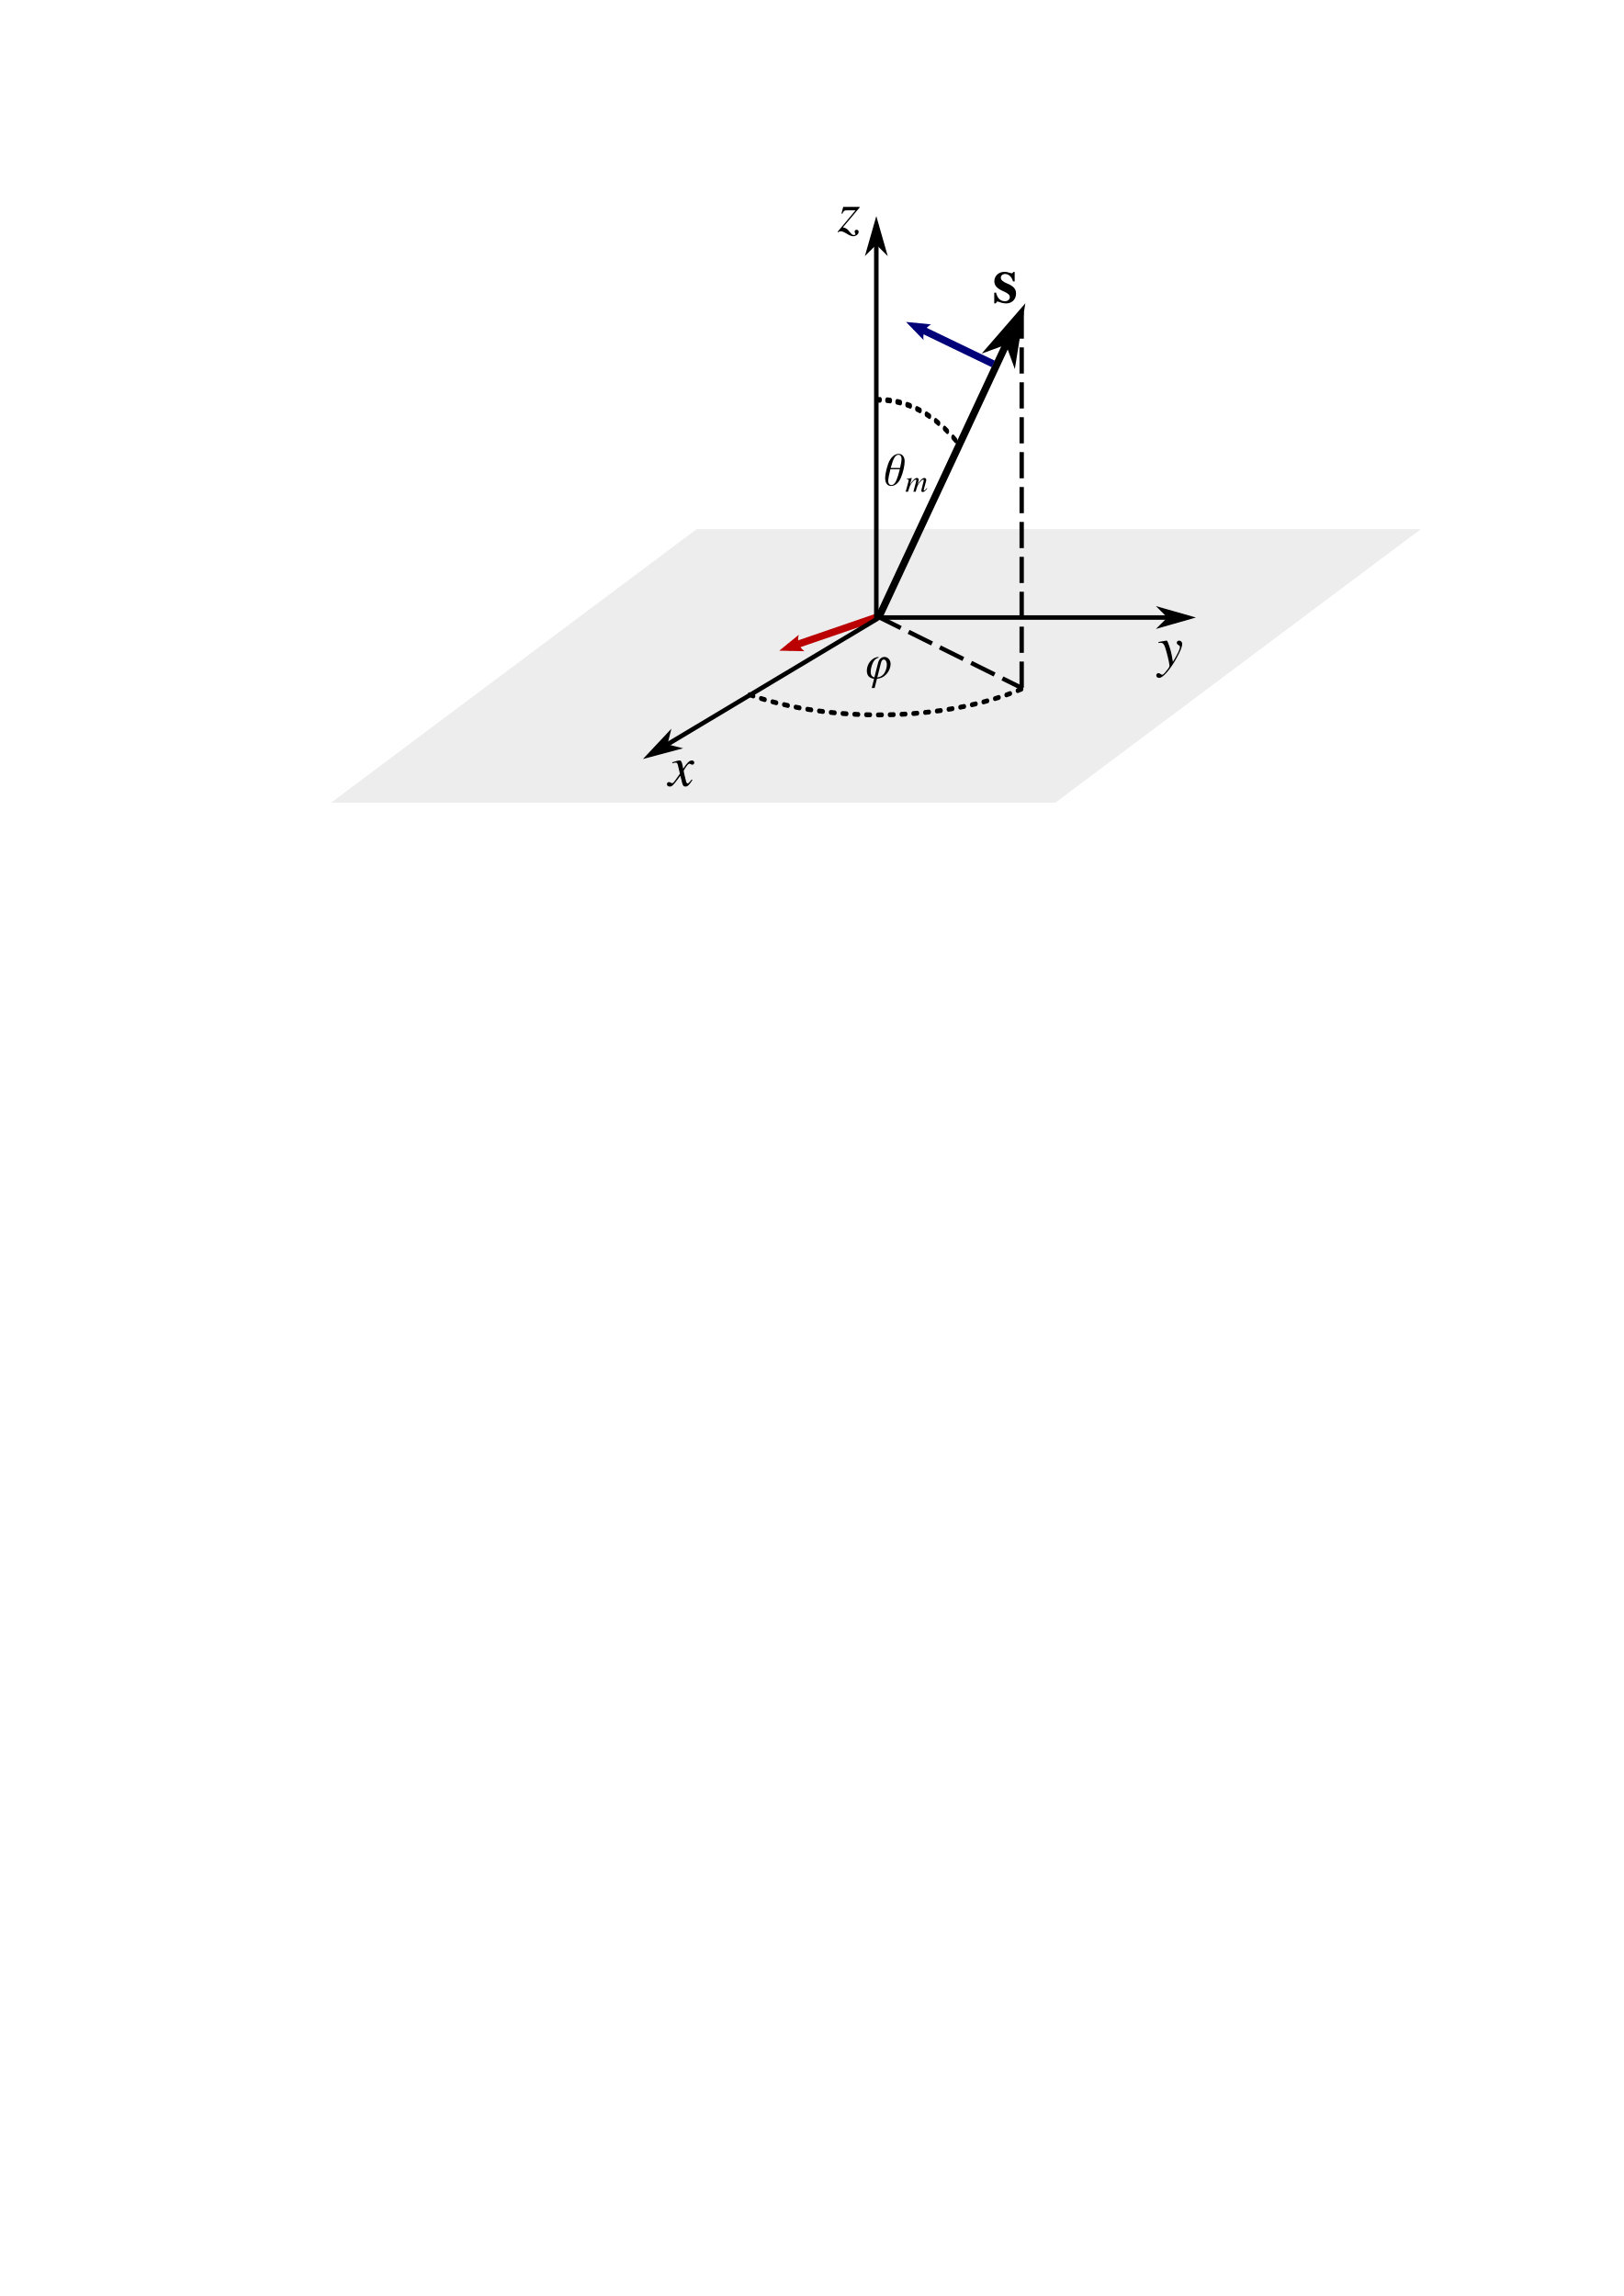
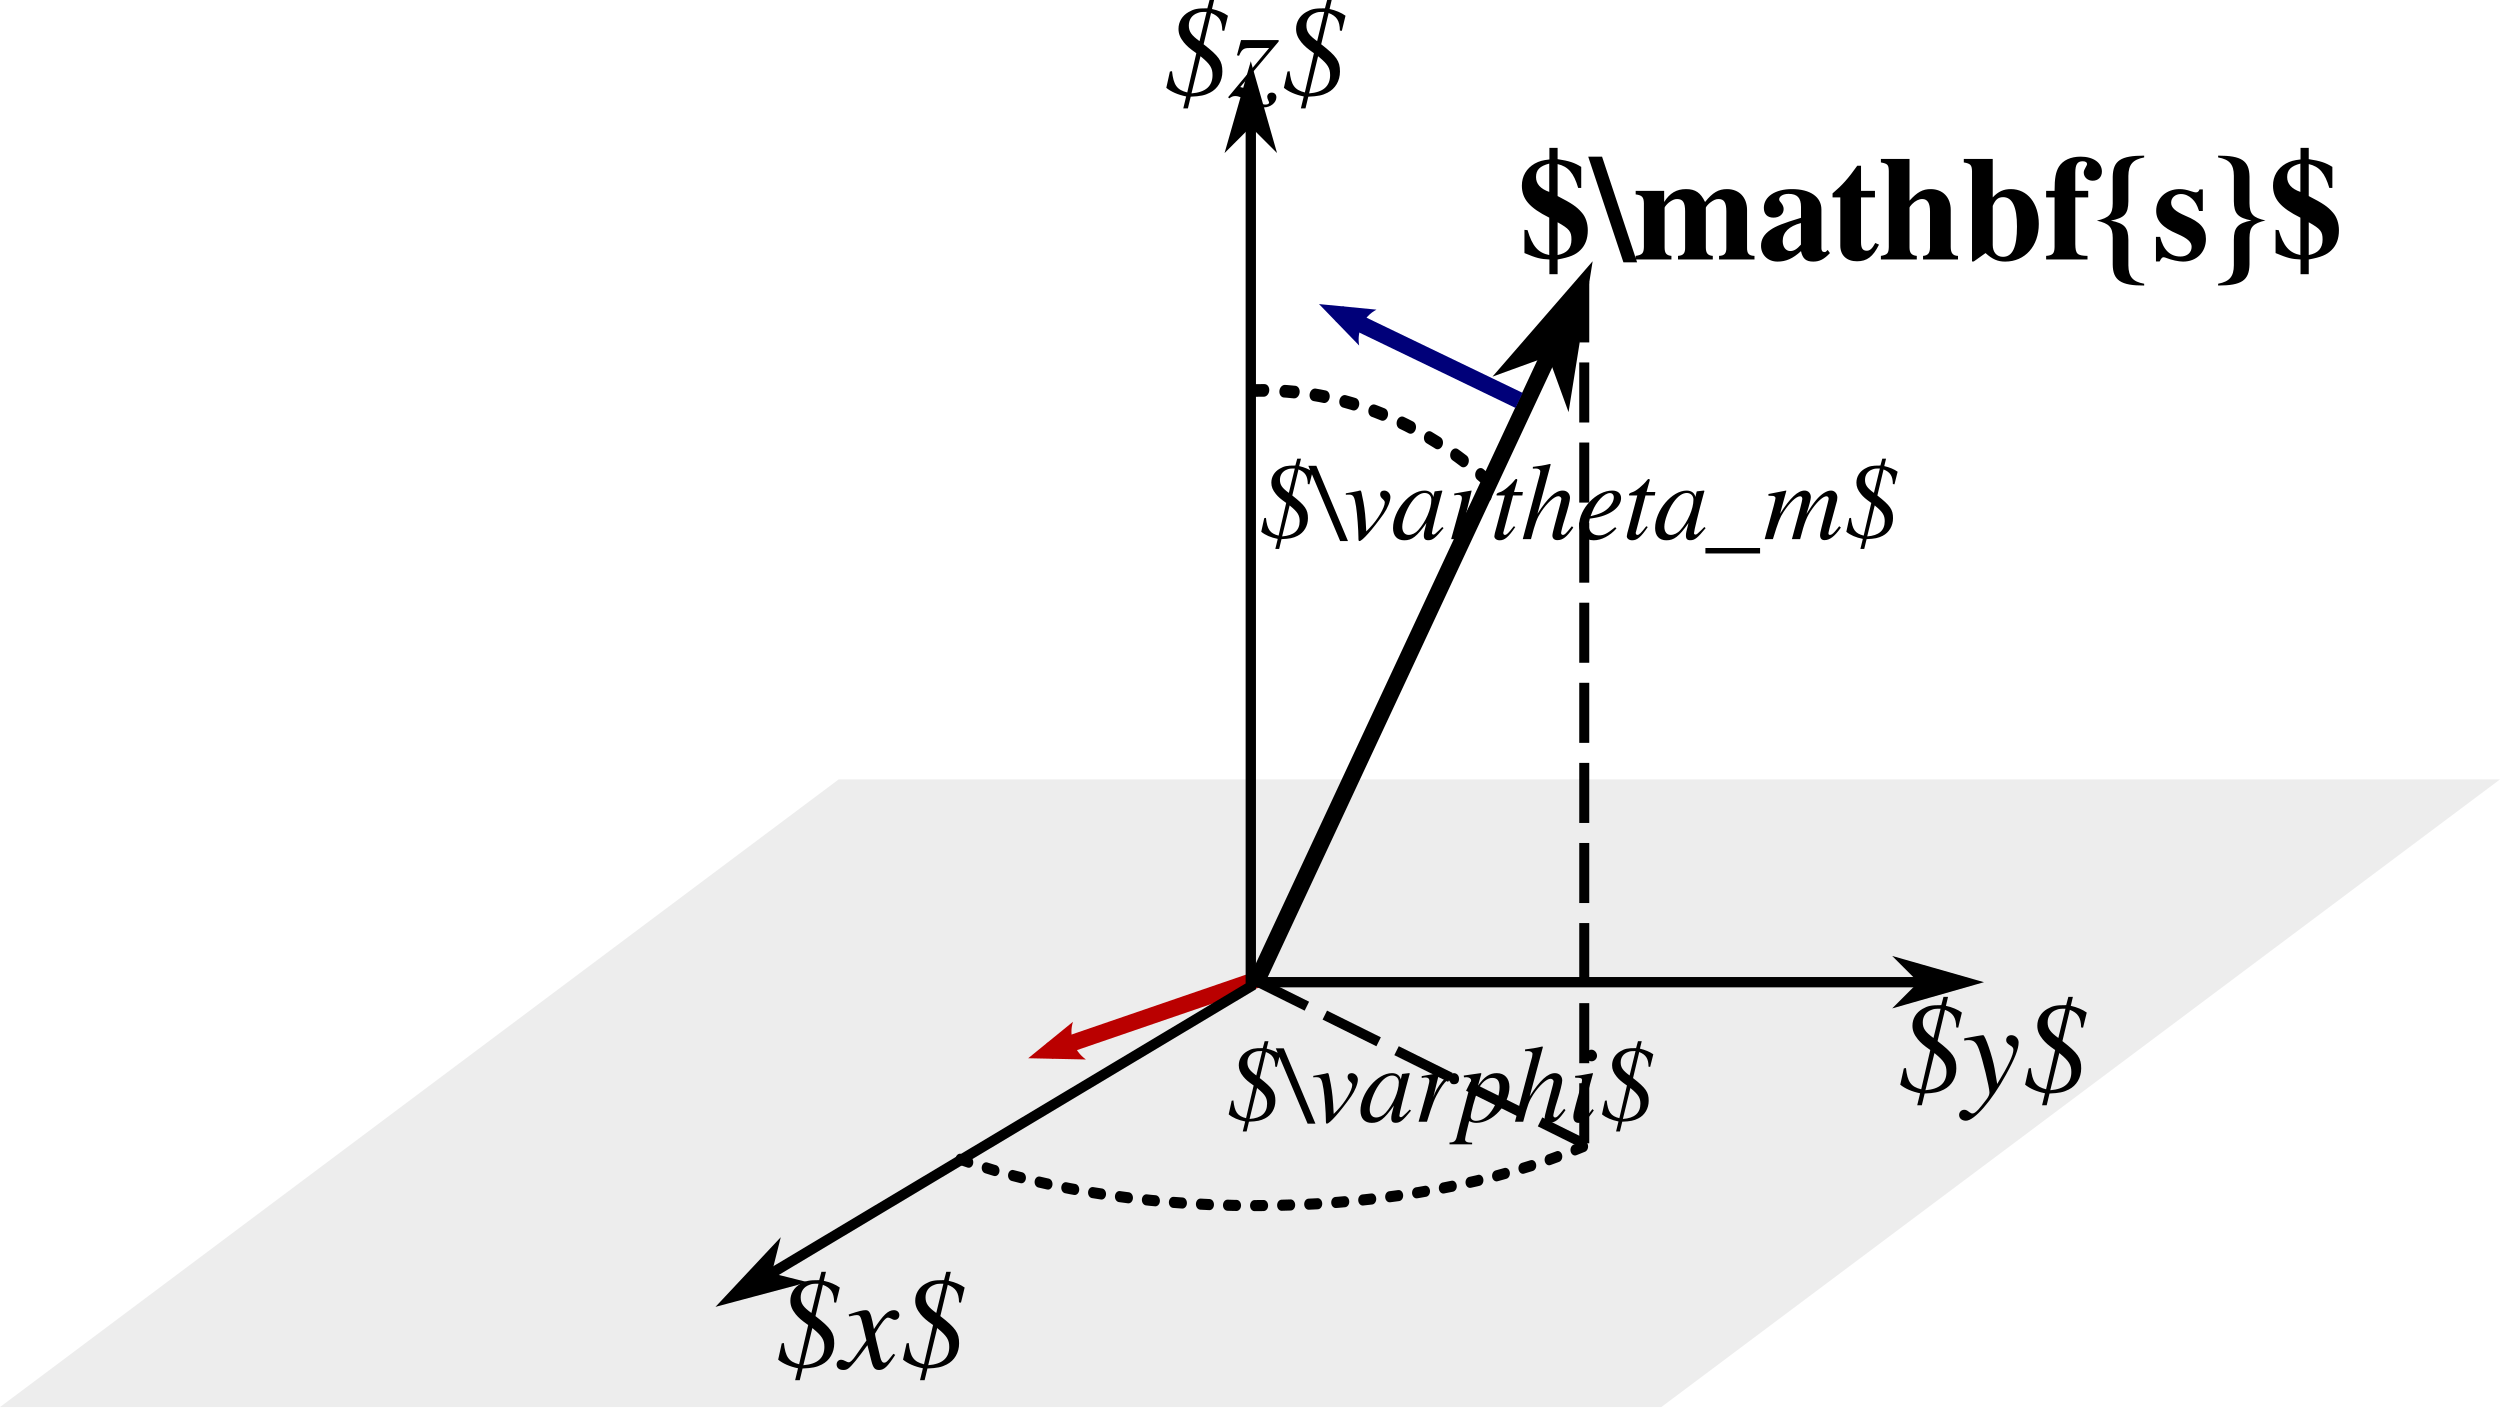
- <svg xmlns="http://www.w3.org/2000/svg" xmlns:xlink="http://www.w3.org/1999/xlink" width="744.094" height="1052.362" id="svg2" version="1.1">
+ <svg xmlns="http://www.w3.org/2000/svg" xmlns:xlink="http://www.w3.org/1999/xlink" width="499.452" height="281.1" id="svg2" version="1.1">
  <defs id="defs4">
-     <marker style="overflow:visible;" id="Arrow2Send" refX="0.0" refY="0.0" orient="auto">
-       <path transform="scale(0.3) rotate(180) translate(-2.3,0)" d="M 8.719,4.034 L -2.207,0.016 L 8.719,-4.002 C 6.973,-1.63 6.983,1.616 8.719,4.034 z " style="fill-rule:evenodd;stroke-width:0.625;stroke-linejoin:round;" id="path3794" />
+     <marker style="overflow:visible" id="Arrow2Send" refX="0" refY="0" orient="auto">
+       <path transform="matrix(-0.3,0,0,-0.3,0.69,0)" d="M 8.719,4.034 -2.207,0.016 8.719,-4.002 c -1.745,2.372 -1.735,5.617 -6e-7,8.035 z" style="fill-rule:evenodd;stroke-width:0.625;stroke-linejoin:round" id="path3794" />
    </marker>
    <linearGradient id="linearGradient4585">
      <stop style="stop-color:#cccccc;stop-opacity:1;" offset="0" id="stop4587" />
      <stop id="stop4589" offset="0.664" style="stop-color:#cccccc;stop-opacity:0.498;" />
      <stop style="stop-color:#cccccc;stop-opacity:0;" offset="1" id="stop4591" />
    </linearGradient>
    <linearGradient id="linearGradient4573">
      <stop style="stop-color:#cccccc;stop-opacity:0.498;" offset="0" id="stop4583" />
      <stop id="stop4577" offset="1" style="stop-color:#cccccc;stop-opacity:0;" />
    </linearGradient>
-     <marker style="overflow:visible;" id="Arrow1Mend" refX="0.0" refY="0.0" orient="auto">
-       <path transform="scale(0.4) rotate(180) translate(10,0)" style="fill-rule:evenodd;stroke:#000000;stroke-width:1.0pt;" d="M 0.0,0.0 L 5.0,-5.0 L -12.5,0.0 L 5.0,5.0 L 0.0,0.0 z " id="path3770" />
+     <marker style="overflow:visible" id="Arrow1Mend" refX="0" refY="0" orient="auto">
+       <path transform="matrix(-0.4,0,0,-0.4,-4,0)" style="fill-rule:evenodd;stroke:#000000;stroke-width:1pt" d="M 0,0 5,-5 -12.5,0 5,5 0,0 Z" id="path3770" />
    </marker>
-     <marker style="overflow:visible" id="Arrow1Mstart" refX="0.0" refY="0.0" orient="auto">
-       <path transform="scale(0.4) translate(10,0)" style="fill-rule:evenodd;stroke:#000000;stroke-width:1.0pt" d="M 0.0,0.0 L 5.0,-5.0 L -12.5,0.0 L 5.0,5.0 L 0.0,0.0 z " id="path3767" />
+     <marker style="overflow:visible" id="Arrow1Mstart" refX="0" refY="0" orient="auto">
+       <path transform="matrix(0.4,0,0,0.4,4,0)" style="fill-rule:evenodd;stroke:#000000;stroke-width:1pt" d="M 0,0 5,-5 -12.5,0 5,5 0,0 Z" id="path3767" />
    </marker>
-     <marker style="overflow:visible;" id="Arrow2SendJ" refX="0.0" refY="0.0" orient="auto">
-       <path transform="scale(0.3) rotate(180) translate(-2.3,0)" d="M 8.719,4.034 L -2.207,0.016 L 8.719,-4.002 C 6.973,-1.63 6.983,1.616 8.719,4.034 z " style="stroke-linejoin:round;stroke:#800000;stroke-width:0.625;fill:#800000;fill-rule:evenodd" id="path3145" />
+     <marker style="overflow:visible" id="Arrow2SendJ" refX="0" refY="0" orient="auto">
+       <path transform="matrix(-0.3,0,0,-0.3,0.69,0)" d="M 8.719,4.034 -2.207,0.016 8.719,-4.002 c -1.745,2.372 -1.735,5.617 -6e-7,8.035 z" style="fill:#800000;fill-rule:evenodd;stroke:#800000;stroke-width:0.625;stroke-linejoin:round" id="path3145" />
    </marker>
    <linearGradient xlink:href="#linearGradient4573" id="linearGradient3275" gradientUnits="userSpaceOnUse" x1="325.017" y1="363.186" x2="325.017" y2="379.096" gradientTransform="matrix(3.303056,0,0,3.303056,-681.3398,-937.4149)" />
  </defs>
-   <g id="layer1">
+   <g id="layer1" transform="translate(-151.7025,-86.81512)">
    <rect style="fill:#ededed;fill-opacity:1;stroke:none" id="rect4143" width="331.903" height="209.275" x="643.312" y="404.762" transform="matrix(1,0,-0.8006186,0.5991744,0,0)" />
    <g id="g5520" style="fill:#ba0000;fill-opacity:1;stroke:none" transform="matrix(0.8781197,0.478441,-0.478441,0.8781197,184.2954,-158.3922)">
      <g id="g5536">
-         <path id="path4942" d="M 402.688,280.344 372,313.875 l 2.438,2.219 30.688,-33.531 -2.438,-2.219 z" style="font-size:medium;font-style:normal;font-variant:normal;font-weight:normal;font-stretch:normal;text-indent:0;text-align:start;text-decoration:none;line-height:normal;letter-spacing:normal;word-spacing:normal;text-transform:none;direction:ltr;block-progression:tb;writing-mode:lr-tb;text-anchor:start;baseline-shift:baseline;color:#000000;fill:#ba0000;fill-opacity:1;stroke:none;stroke-width:3.303;marker:none;visibility:visible;display:inline;overflow:visible;enable-background:accumulate;font-family:Sans;-inkscape-font-specification:Sans" />
+         <path id="path4942" d="M 402.688,280.344 372,313.875 l 2.438,2.219 30.688,-33.531 -2.438,-2.219 z" style="color:#000000;font-style:normal;font-variant:normal;font-weight:normal;font-stretch:normal;font-size:medium;line-height:normal;font-family:Sans;-inkscape-font-specification:Sans;text-indent:0;text-align:start;text-decoration:none;text-decoration-line:none;letter-spacing:normal;word-spacing:normal;text-transform:none;direction:ltr;block-progression:tb;writing-mode:lr-tb;baseline-shift:baseline;text-anchor:start;display:inline;overflow:visible;visibility:visible;fill:#ba0000;fill-opacity:1;stroke:none;stroke-width:3.303;marker:none;enable-background:accumulate" />
        <path d="m 380.47,312.986 -10.245,5.301 4.37,-10.676 c 0.567,2.863 2.946,5.026 5.875,5.374 z" style="fill:#ba0000;fill-opacity:1;fill-rule:evenodd;stroke:none" id="path5526" />
      </g>
    </g>
-     <path id="path2985" d="m 401.588,103.116 0,180.76 -103.459,61.935" style="fill:none;stroke:#000000;stroke-width:2.064;stroke-linecap:butt;stroke-linejoin:miter;stroke-miterlimit:4;stroke-opacity:1;stroke-dasharray:none;marker-start:url(#Arrow1Mstart);marker-end:url(#Arrow1Mend)" />
-     <path id="path2987" d="m 401.577,283.037 142.422,0" style="fill:url(#linearGradient3275);fill-opacity:1;stroke:#000000;stroke-width:2.064;stroke-linecap:butt;stroke-linejoin:miter;stroke-miterlimit:4;stroke-opacity:1;stroke-dasharray:none;marker-end:url(#Arrow1Mend)" />
+     <path id="path2985" d="m 401.588,103.116 0,180.76 -103.459,61.935" style="fill:none;stroke:#000000;stroke-width:2.064;stroke-linecap:butt;stroke-linejoin:miter;stroke-miterlimit:4;stroke-dasharray:none;stroke-opacity:1;marker-start:url(#Arrow1Mstart);marker-end:url(#Arrow1Mend)" />
+     <path id="path2987" d="m 401.577,283.037 142.422,0" style="fill:url(#linearGradient3275);fill-opacity:1;stroke:#000000;stroke-width:2.064;stroke-linecap:butt;stroke-linejoin:miter;stroke-miterlimit:4;stroke-dasharray:none;stroke-opacity:1;marker-end:url(#Arrow1Mend)" />
    <path id="path4595" d="M 403.052,282.227 467.129,144.906" style="fill:none;stroke:#000000;stroke-width:3.303px;stroke-linecap:butt;stroke-linejoin:miter;stroke-opacity:1;marker-end:url(#Arrow1Mend)" />
-     <path transform="matrix(4.30661,0,0,5.298712,-1009.213,-1673.697)" d="m 343.027,375.479 a 22.8,8.715 0 0 1 -29.041,0.45" id="path4858" style="fill:none;stroke:#000000;stroke-width:0.419;stroke-miterlimit:4;stroke-opacity:1;stroke-dasharray:0.419,0.837;stroke-dashoffset:0;stroke-linecap:round" />
+     <path transform="matrix(4.30661,0,0,5.298712,-1009.213,-1673.697)" d="m 343.027,375.479 a 22.8,8.715 0 0 1 -29.041,0.45" id="path4858" style="fill:none;stroke:#000000;stroke-width:0.419;stroke-linecap:round;stroke-miterlimit:4;stroke-dasharray:0.419, 0.837;stroke-dashoffset:0;stroke-opacity:1" />
    <g id="g5528" style="fill:#000079;fill-opacity:1;stroke:none">
-       <path style="font-size:medium;font-style:normal;font-variant:normal;font-weight:normal;font-stretch:normal;text-indent:0;text-align:start;text-decoration:none;line-height:normal;letter-spacing:normal;word-spacing:normal;text-transform:none;direction:ltr;block-progression:tb;writing-mode:lr-tb;text-anchor:start;baseline-shift:baseline;color:#000000;fill:#000079;fill-opacity:1;fill-rule:nonzero;stroke:none;stroke-width:3.303;marker:none;visibility:visible;display:inline;overflow:visible;enable-background:accumulate;font-family:Sans;-inkscape-font-specification:Sans" d="m 419.969,148 -1.438,2.969 35.938,17.344 1.438,-3 L 419.969,148 z" id="path3234" />
-       <path id="path5534" style="fill:#000079;fill-rule:evenodd;stroke:none;stroke-width:0.619;stroke-linejoin:round;fill-opacity:1" d="m 423.237,155.85 -8.024,-8.288 11.481,1.115 c -2.579,1.366 -3.966,4.267 -3.458,7.173 z" />
+       <path style="color:#000000;font-style:normal;font-variant:normal;font-weight:normal;font-stretch:normal;font-size:medium;line-height:normal;font-family:Sans;-inkscape-font-specification:Sans;text-indent:0;text-align:start;text-decoration:none;text-decoration-line:none;letter-spacing:normal;word-spacing:normal;text-transform:none;direction:ltr;block-progression:tb;writing-mode:lr-tb;baseline-shift:baseline;text-anchor:start;display:inline;overflow:visible;visibility:visible;fill:#000079;fill-opacity:1;fill-rule:nonzero;stroke:none;stroke-width:3.303;marker:none;enable-background:accumulate" d="m 419.969,148 -1.438,2.969 35.938,17.344 1.438,-3 L 419.969,148 Z" id="path3234" />
+       <path id="path5534" style="fill:#000079;fill-opacity:1;fill-rule:evenodd;stroke:none;stroke-width:0.619;stroke-linejoin:round" d="m 423.237,155.85 -8.024,-8.288 11.481,1.115 c -2.579,1.366 -3.966,4.267 -3.458,7.173 z" />
    </g>
-     <text xml:space="preserve" style="font-size:26.424px;font-style:italic;font-variant:normal;font-weight:normal;font-stretch:normal;line-height:125%;letter-spacing:0px;word-spacing:0px;fill:#000000;fill-opacity:1;stroke:none;font-family:Nimbus Sans L;-inkscape-font-specification:Sans Italic" x="454.884" y="138.653" id="text3036">
-       <tspan id="tspan3038" x="454.884" y="138.653" style="font-size:29.728px;font-style:normal;font-variant:normal;font-weight:bold;font-stretch:normal;font-family:Nimbus Roman No9 L;-inkscape-font-specification:Nimbus Roman No9 L Bold">s</tspan>
+     <text xml:space="preserve" style="font-style:italic;font-variant:normal;font-weight:normal;font-stretch:normal;font-size:26.424px;line-height:125%;font-family:'Nimbus Sans L';-inkscape-font-specification:'Sans Italic';letter-spacing:0px;word-spacing:0px;fill:#000000;fill-opacity:1;stroke:none" x="454.884" y="138.653" id="text3036">
+       <tspan id="tspan3038" x="454.884" y="138.653" style="font-style:normal;font-variant:normal;font-weight:bold;font-stretch:normal;font-size:29.728px;font-family:'Nimbus Roman No9 L';-inkscape-font-specification:'Nimbus Roman No9 L Bold'">$\mathbf{s}$</tspan>
    </text>
-     <text xml:space="preserve" style="font-size:26.424px;font-style:italic;font-variant:normal;font-weight:normal;font-stretch:normal;line-height:125%;letter-spacing:0px;word-spacing:0px;fill:#000000;fill-opacity:1;stroke:none;font-family:Nimbus Sans L;-inkscape-font-specification:Sans Italic" x="383.896" y="106.131" id="text3040">
-       <tspan id="tspan3042" x="383.896" y="106.131" style="font-size:26.424px;font-style:italic;font-variant:normal;font-weight:normal;font-stretch:normal;font-family:Nimbus Roman No9 L;-inkscape-font-specification:Nimbus Roman No9 L Italic">z</tspan>
+     <text xml:space="preserve" style="font-style:italic;font-variant:normal;font-weight:normal;font-stretch:normal;font-size:26.424px;line-height:125%;font-family:'Nimbus Sans L';-inkscape-font-specification:'Sans Italic';letter-spacing:0px;word-spacing:0px;fill:#000000;fill-opacity:1;stroke:none" x="383.896" y="106.131" id="text3040">
+       <tspan id="tspan3042" x="383.896" y="106.131" style="font-style:italic;font-variant:normal;font-weight:normal;font-stretch:normal;font-size:26.424px;font-family:'Nimbus Roman No9 L';-inkscape-font-specification:'Nimbus Roman No9 L Italic'">$z$</tspan>
    </text>
-     <text xml:space="preserve" style="font-size:26.424px;font-style:italic;font-variant:normal;font-weight:normal;font-stretch:normal;line-height:125%;letter-spacing:0px;word-spacing:0px;fill:#000000;fill-opacity:1;stroke:none;font-family:Nimbus Sans L;-inkscape-font-specification:Sans Italic" x="306.352" y="360.215" id="text3040-3">
-       <tspan id="tspan3042-2" x="306.352" y="360.215" style="font-size:26.424px;font-style:italic;font-variant:normal;font-weight:normal;font-stretch:normal;font-family:Nimbus Roman No9 L;-inkscape-font-specification:Nimbus Roman No9 L Italic">x</tspan>
+     <text xml:space="preserve" style="font-style:italic;font-variant:normal;font-weight:normal;font-stretch:normal;font-size:26.424px;line-height:125%;font-family:'Nimbus Sans L';-inkscape-font-specification:'Sans Italic';letter-spacing:0px;word-spacing:0px;fill:#000000;fill-opacity:1;stroke:none" x="306.352" y="360.215" id="text3040-3">
+       <tspan id="tspan3042-2" x="306.352" y="360.215" style="font-style:italic;font-variant:normal;font-weight:normal;font-stretch:normal;font-size:26.424px;font-family:'Nimbus Roman No9 L';-inkscape-font-specification:'Nimbus Roman No9 L Italic'">$x$</tspan>
    </text>
-     <text xml:space="preserve" style="font-size:26.424px;font-style:italic;font-variant:normal;font-weight:normal;font-stretch:normal;line-height:125%;letter-spacing:0px;word-spacing:0px;fill:#000000;fill-opacity:1;stroke:none;font-family:Nimbus Sans L;-inkscape-font-specification:Sans Italic" x="530.523" y="305.277" id="text3040-3-6">
-       <tspan id="tspan3042-2-3" x="530.523" y="305.277" style="font-size:26.424px;font-style:italic;font-variant:normal;font-weight:normal;font-stretch:normal;font-family:Nimbus Roman No9 L;-inkscape-font-specification:Nimbus Roman No9 L Italic">y</tspan>
+     <text xml:space="preserve" style="font-style:italic;font-variant:normal;font-weight:normal;font-stretch:normal;font-size:26.424px;line-height:125%;font-family:'Nimbus Sans L';-inkscape-font-specification:'Sans Italic';letter-spacing:0px;word-spacing:0px;fill:#000000;fill-opacity:1;stroke:none" x="530.523" y="305.277" id="text3040-3-6">
+       <tspan id="tspan3042-2-3" x="530.523" y="305.277" style="font-style:italic;font-variant:normal;font-weight:normal;font-stretch:normal;font-size:26.424px;font-family:'Nimbus Roman No9 L';-inkscape-font-specification:'Nimbus Roman No9 L Italic'">$y$</tspan>
    </text>
-     <path style="fill:none;stroke:#000000;stroke-width:2;stroke-linecap:butt;stroke-linejoin:miter;stroke-miterlimit:4;stroke-opacity:1;stroke-dasharray:12, 4;stroke-dashoffset:0" d="m 468.206,143.225 0,173.999" id="path4104" />
-     <path style="fill:none;stroke:#000000;stroke-width:2;stroke-linecap:butt;stroke-linejoin:miter;stroke-miterlimit:4;stroke-opacity:1;stroke-dasharray:12, 4;stroke-dashoffset:0" d="m 402.041,282.5 65.66,32.577" id="path4104-2" />
-     <path style="fill:none;stroke:#000000;stroke-width:2;stroke-linecap:round;stroke-linejoin:miter;stroke-miterlimit:4;stroke-opacity:1;stroke-dasharray:2,4;stroke-dashoffset:0" id="path4129" d="m 416.095,205.91 a 77.024,78.792 0 0 1 29.681,41.994" transform="matrix(0.6397675,-0.7685685,0.4445944,1.028966,44.04237,291.1955)" />
-     <text xml:space="preserve" style="font-size:22px;font-style:italic;font-variant:normal;font-weight:normal;font-stretch:normal;line-height:125%;letter-spacing:0px;word-spacing:0px;fill:#000000;fill-opacity:1;stroke:none;font-family:Nimbus Sans L;-inkscape-font-specification:Nimbus Roman No9 L Italic" x="404.061" y="222.522" id="text4131">
-       <tspan id="tspan4133" x="404.061" y="222.522" style="font-style:italic;font-variant:normal;font-weight:normal;font-stretch:normal;font-family:Nimbus Roman No9 L;-inkscape-font-specification:Nimbus Roman No9 L Italic">θ<tspan style="font-size:65.001%;baseline-shift:sub" id="tspan4137">m</tspan>
+     <path style="fill:none;stroke:#000000;stroke-width:2;stroke-linecap:butt;stroke-linejoin:miter;stroke-miterlimit:4;stroke-dasharray:12, 4;stroke-dashoffset:0;stroke-opacity:1" d="m 468.206,143.225 0,173.999" id="path4104" />
+     <path style="fill:none;stroke:#000000;stroke-width:2;stroke-linecap:butt;stroke-linejoin:miter;stroke-miterlimit:4;stroke-dasharray:12, 4;stroke-dashoffset:0;stroke-opacity:1" d="m 402.041,282.5 65.66,32.577" id="path4104-2" />
+     <path style="fill:none;stroke:#000000;stroke-width:2.294;stroke-linecap:round;stroke-linejoin:miter;stroke-miterlimit:4;stroke-dasharray:2.294, 4.588;stroke-dashoffset:0;stroke-opacity:1" id="path4129" d="m 274.892,402.805 a 86.697,92.076 0 0 1 33.409,49.074" transform="matrix(0.7386865,-0.6740492,0.4944436,0.8692097,0,0)" />
+     <text xml:space="preserve" style="font-style:italic;font-variant:normal;font-weight:normal;font-stretch:normal;font-size:22px;line-height:125%;font-family:'Nimbus Sans L';-inkscape-font-specification:'Nimbus Roman No9 L Italic';letter-spacing:0px;word-spacing:0px;fill:#000000;fill-opacity:1;stroke:none" x="402.99" y="194.522" id="text4131">
+       <tspan id="tspan4133" x="402.99" y="194.522" style="font-style:italic;font-variant:normal;font-weight:normal;font-stretch:normal;font-family:'Nimbus Roman No9 L';-inkscape-font-specification:'Nimbus Roman No9 L Italic'">$\vartheta_m$<tspan style="font-size:65.001%;baseline-shift:sub" id="tspan4137" />
      </tspan>
    </text>
-     <text xml:space="preserve" style="font-size:22px;font-style:normal;font-variant:normal;font-weight:normal;font-stretch:normal;line-height:125%;letter-spacing:0px;word-spacing:0px;fill:#000000;fill-opacity:1;stroke:none;font-family:Nimbus Sans L;-inkscape-font-specification:Sans" x="396.485" y="310.91" id="text4139">
-       <tspan id="tspan4141" x="396.485" y="310.91" style="font-style:italic;font-variant:normal;font-weight:normal;font-stretch:normal;font-family:Nimbus Roman No9 L;-inkscape-font-specification:Nimbus Roman No9 L Italic">φ</tspan>
+     <text xml:space="preserve" style="font-style:normal;font-variant:normal;font-weight:normal;font-stretch:normal;font-size:22px;line-height:125%;font-family:'Nimbus Sans L';-inkscape-font-specification:Sans;letter-spacing:0px;word-spacing:0px;fill:#000000;fill-opacity:1;stroke:none" x="396.485" y="310.91" id="text4139">
+       <tspan id="tspan4141" x="396.485" y="310.91" style="font-style:italic;font-variant:normal;font-weight:normal;font-stretch:normal;font-family:'Nimbus Roman No9 L';-inkscape-font-specification:'Nimbus Roman No9 L Italic'">$\varphi$</tspan>
+     </text>
+     <text xml:space="preserve" style="font-style:normal;font-variant:normal;font-weight:normal;font-stretch:normal;font-size:20px;line-height:125%;font-family:msbm10;-inkscape-font-specification:msbm10;letter-spacing:0px;word-spacing:0px;fill:#000000;fill-opacity:1;stroke:none;stroke-width:1px;stroke-linecap:butt;stroke-linejoin:miter;stroke-opacity:1" x="304.286" y="354.505" id="text3380">
+       <tspan id="tspan3382" x="304.286" y="354.505" />
    </text>
  </g>
</svg>
